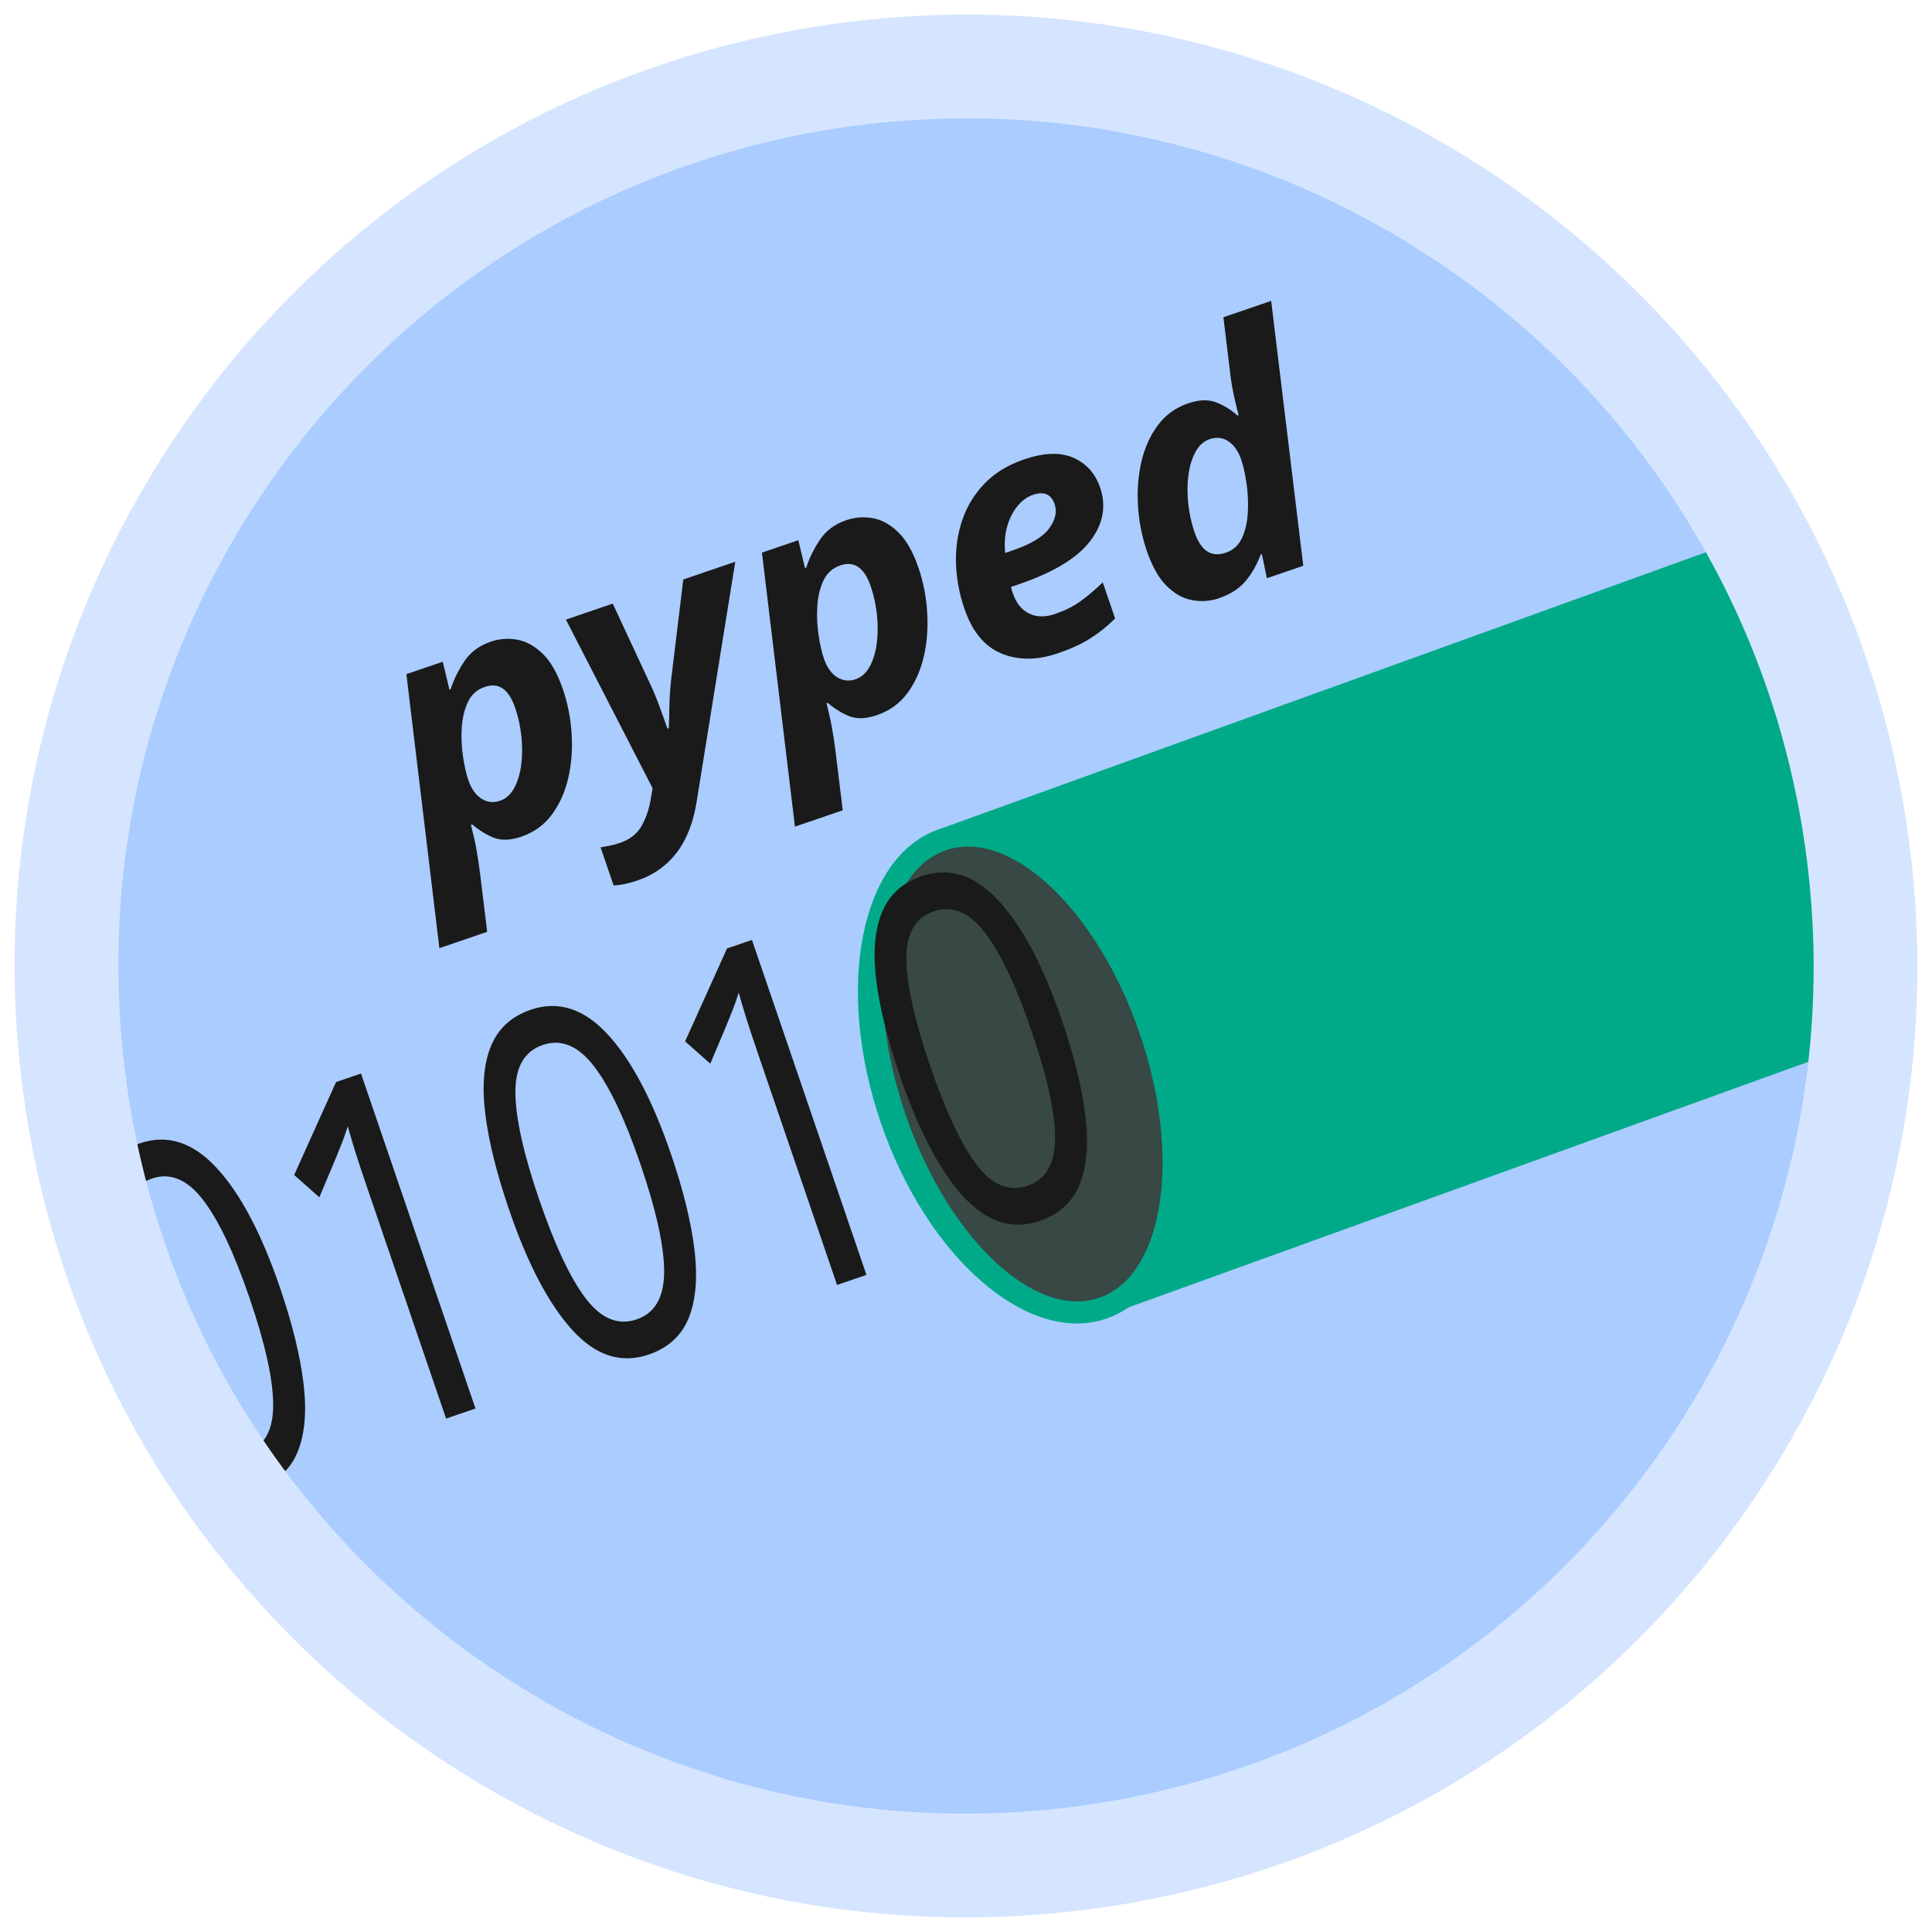
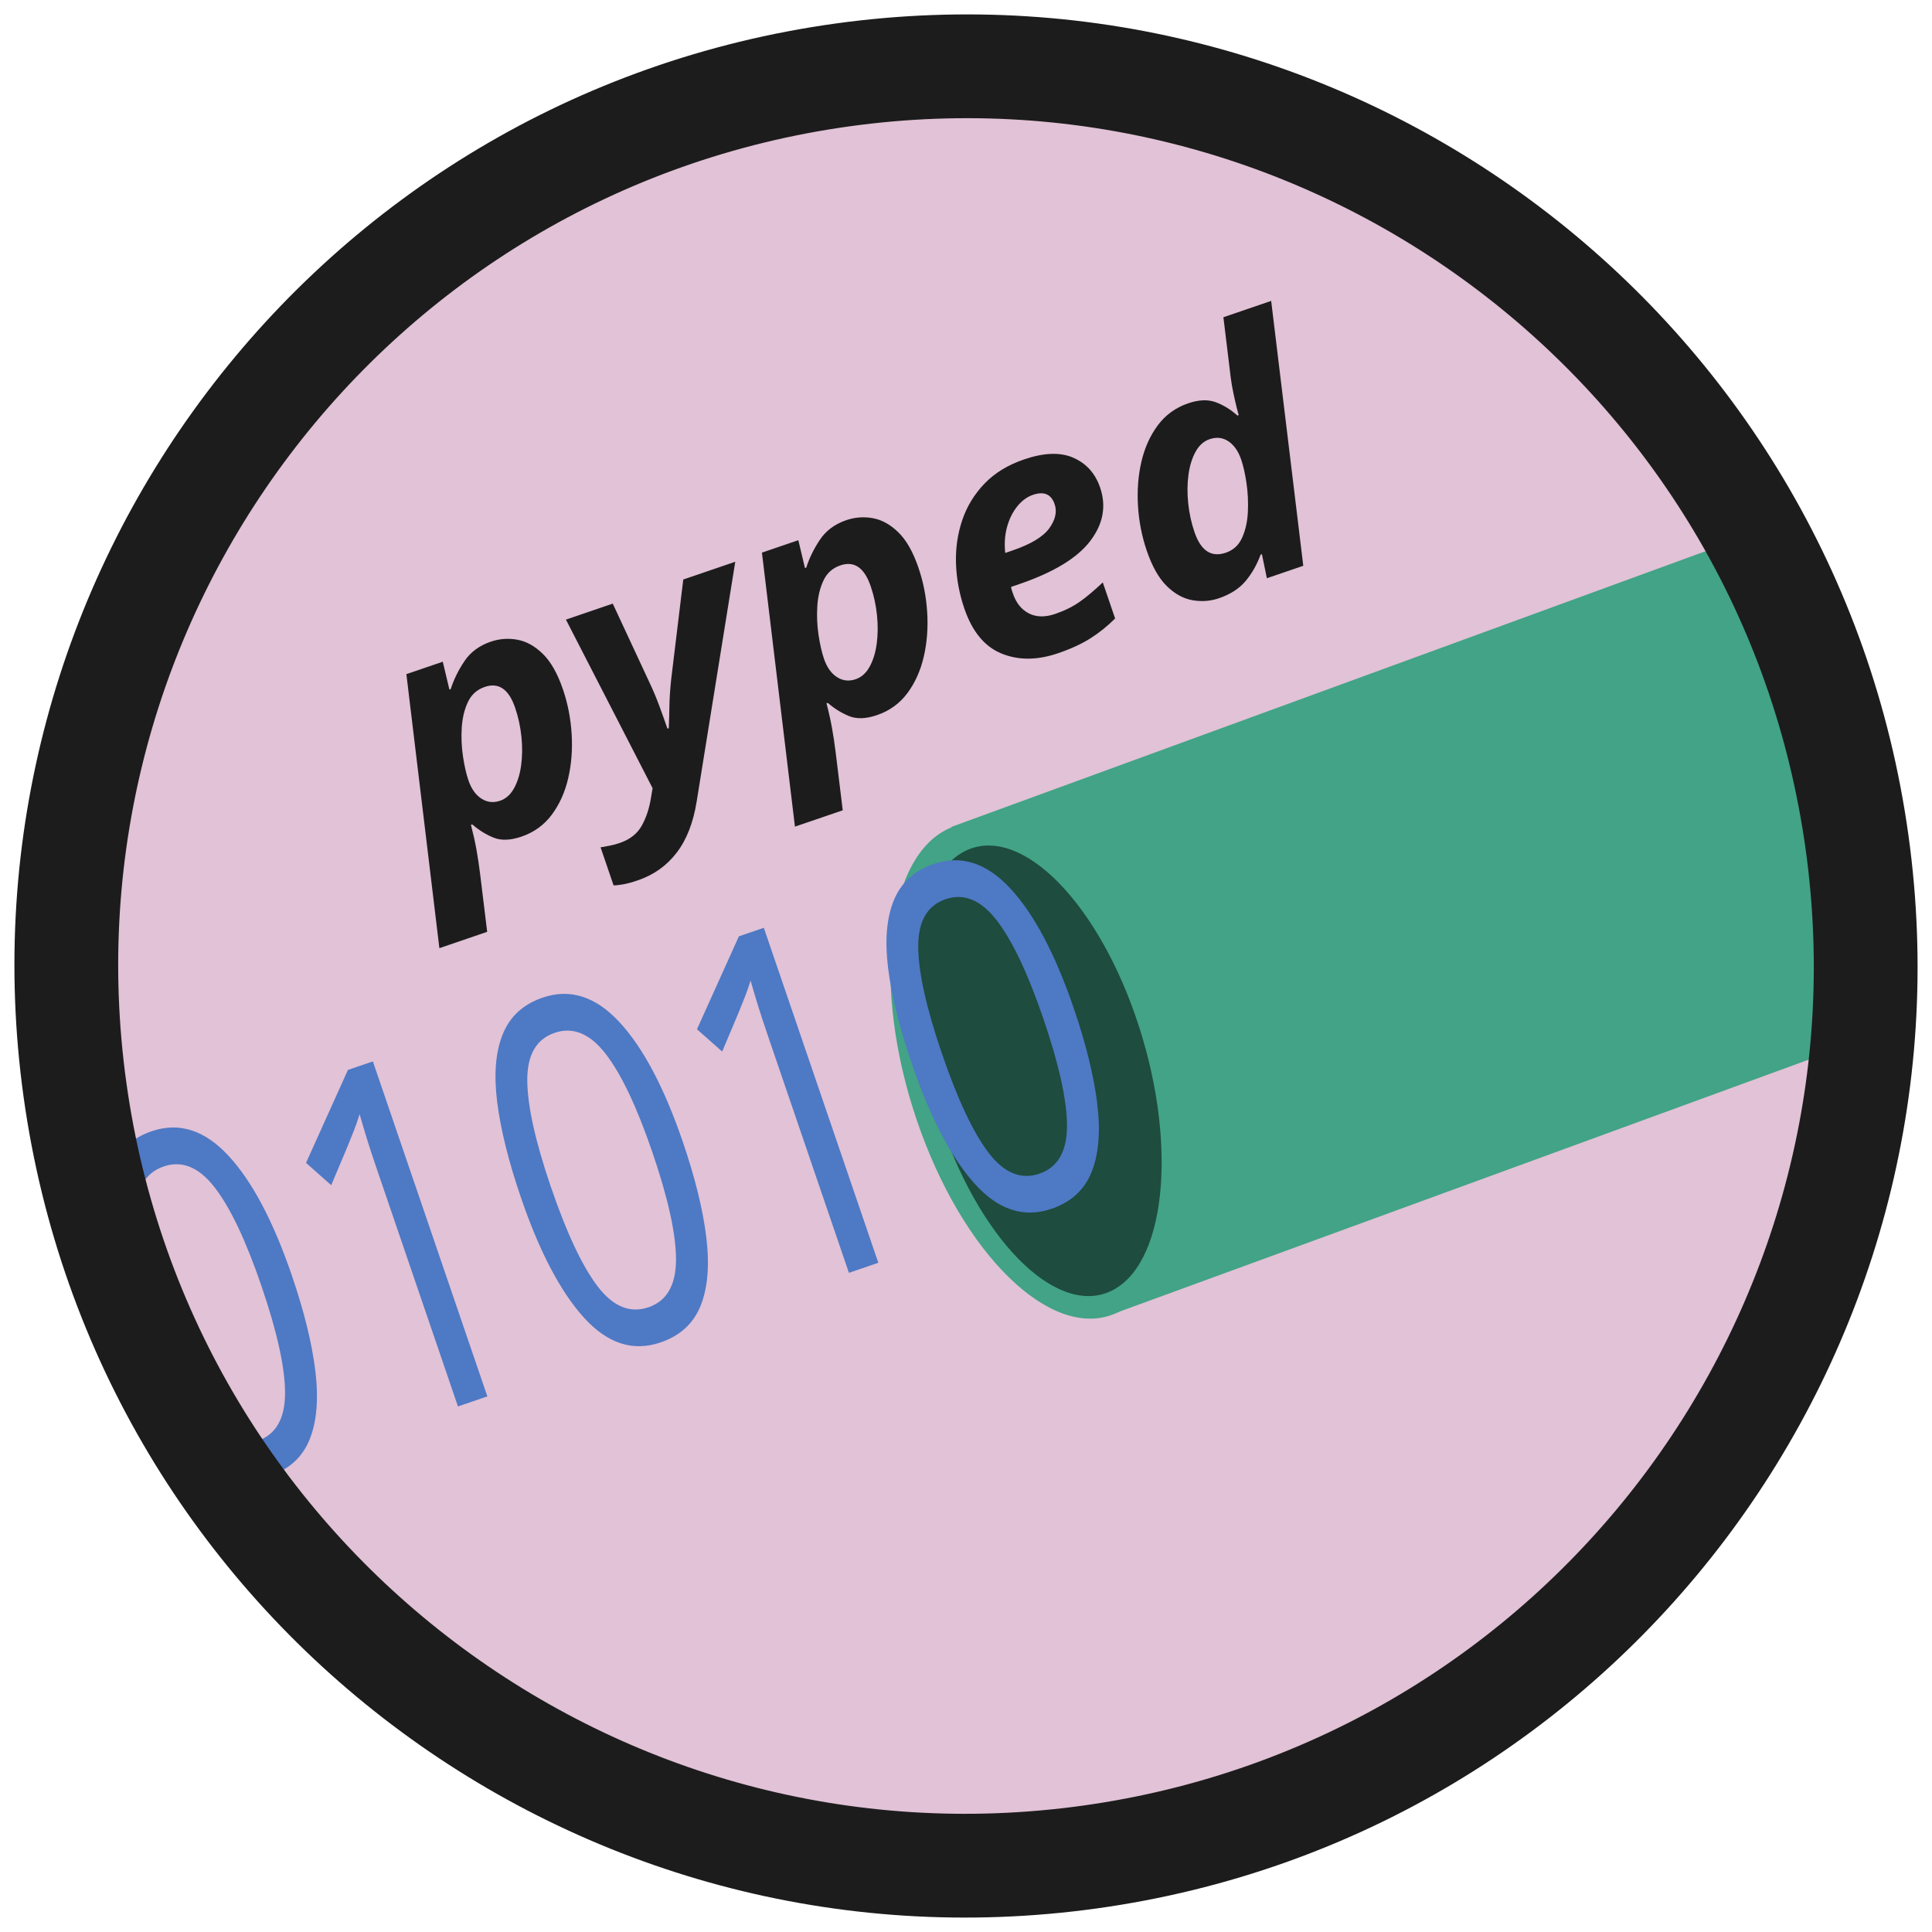
<svg xmlns="http://www.w3.org/2000/svg" width="1080" height="1080" viewBox="0 0 1080 1080" version="1.1" id="svg1">
  <defs id="defs1">
    <clipPath clipPathUnits="userSpaceOnUse" id="clipPath18">
      <g id="g19" transform="matrix(1.007072,0,0,1.007072,-7.59922,-3.867531)">
        <g id="use19" transform="matrix(0.9929778,0,0,0.9929778,7.545857,3.840372)" clip-path="url(#clipPath18)">
          <circle style="fill:#aaccff;fill-opacity:1;stroke-width:0.967" id="circle19" cx="536.22" cy="539.951" r="488.874" transform="matrix(0.9929778,0,0,0.9929778,7.545857,3.840372)" />
        </g>
      </g>
    </clipPath>
    <clipPath clipPathUnits="userSpaceOnUse" id="clipPath21">
      <g id="use21">
        <circle style="fill:#aaccff;fill-opacity:1;stroke-width:0.961" id="circle21" cx="540" cy="540" r="485.441" />
      </g>
    </clipPath>
  </defs>
  <g id="layer1">
-     <path id="path22" style="fill:#aaccff;fill-opacity:1;stroke-width:1.024" d="M 379.677,70.904 A 495.736,495.736 0 0 0 70.904,700.323 495.736,495.736 0 0 0 700.323,1009.096 495.736,495.736 0 0 0 1009.096,379.677 495.736,495.736 0 0 0 379.677,70.904 Z" />
-     <rect style="fill:#00aa88;fill-opacity:1;stroke-width:0.652" id="rect4" width="466.323" height="287.505" x="357.391" y="614.707" transform="matrix(0.9405102,-0.3397656,0.3076541,0.9514983,0,0)" />
-     <ellipse style="fill:#00aa88;fill-opacity:1;stroke-width:0.69" id="path5" cx="346.759" cy="752.973" rx="83.802" ry="144.554" transform="rotate(-18.86894)" />
-     <ellipse style="fill:#374845;fill-opacity:1;stroke-width:0.6" id="path5-6" cx="346.759" cy="752.973" rx="69.244" ry="132.213" transform="rotate(-18.86894)" />
-     <text xml:space="preserve" style="font-style:normal;font-variant:normal;font-weight:normal;font-stretch:normal;font-size:236.553px;line-height:0;font-family:'Roboto Mono';-inkscape-font-specification:'Roboto Mono';letter-spacing:0px;word-spacing:0px;fill:#1c2224;fill-opacity:1;stroke-width:1.232" x="-222.939" y="709.244" id="text12" transform="matrix(0.8075943,-0.2760123,0.3789342,1.108737,0,0)">
-       <tspan id="tspan12" x="-222.939" y="709.244" style="font-style:normal;font-variant:normal;font-weight:normal;font-stretch:normal;line-height:0;font-family:'Courier Prime Code';-inkscape-font-specification:'Courier Prime Code';letter-spacing:0px;word-spacing:0px;fill:#1a1a1a;stroke-width:1.232" dx="0" rotate="0 0 0 0 0 0">01010</tspan>
+     <path id="path22" style="fill:#e1c2d6;fill-opacity:1;stroke-width:1.024" d="M 382.093,70.281 A 495.736,495.736 0 0 0 73.321,699.7 495.736,495.736 0 0 0 702.74,1008.472 495.736,495.736 0 0 0 1011.512,379.053 495.736,495.736 0 0 0 382.093,70.281 Z" />
+     <rect style="fill:#42a386;fill-opacity:1;stroke-width:0.648" id="rect4" width="461.126" height="286.988" x="366.242" y="617.276" transform="matrix(0.9392042,-0.3433591,0.3043508,0.95256,0,0)" />
+     <ellipse style="fill:#42a386;fill-opacity:1;stroke-width:0.632" id="path5" cx="340.403" cy="810.389" rx="71.081" ry="142.974" transform="matrix(0.878558,-0.4776357,0.3431879,0.9392668,0,0)" />
+     <ellipse style="fill:#1e4c3e;fill-opacity:1;stroke-width:0.562" id="ellipse1" cx="357.262" cy="821.26" rx="62.298" ry="129.251" transform="matrix(0.8687067,-0.4953268,0.3289855,0.944335,0,0)" />
+     <text xml:space="preserve" style="font-style:normal;font-variant:normal;font-weight:normal;font-stretch:normal;font-size:236.553px;line-height:0;font-family:'Roboto Mono';-inkscape-font-specification:'Roboto Mono';letter-spacing:0px;word-spacing:0px;fill:#4e79c4;fill-opacity:1;stroke-width:1.232" x="-213.012" y="705.601" id="text12" transform="matrix(0.8075943,-0.2760123,0.3789342,1.108737,0,0)">
+       <tspan id="tspan12" x="-213.012" y="705.601" style="font-style:normal;font-variant:normal;font-weight:normal;font-stretch:normal;line-height:0;font-family:'Courier Prime Code';-inkscape-font-specification:'Courier Prime Code';letter-spacing:0px;word-spacing:0px;fill:#4e79c4;fill-opacity:1;stroke-width:1.232" dx="0" rotate="0 0 0 0 0 0">01010</tspan>
    </text>
-     <path id="path23" style="fill:#d5e5ff;fill-opacity:1;stroke-width:0.979" d="M 466.764,13.292 A 531.775,531.775 0 0 0 13.292,613.236 531.775,531.775 0 0 0 613.236,1066.708 531.775,531.775 0 0 0 1066.708,466.764 531.775,531.775 0 0 0 466.764,13.292 Z m 7.986,57.438 A 473.785,473.785 0 0 1 1009.271,474.751 473.785,473.785 0 0 1 605.249,1009.271 473.785,473.785 0 0 1 70.729,605.249 473.785,473.785 0 0 1 474.751,70.729 Z" />
+     <path id="path23" style="fill:#1c1c1c;fill-opacity:1;stroke-width:0.979" d="M 466.751,13.192 A 531.876,531.876 0 0 0 13.192,613.249 531.876,531.876 0 0 0 613.249,1066.808 531.876,531.876 0 0 0 1066.808,466.751 531.876,531.876 0 0 0 466.751,13.192 Z m 7.988,57.448 A 473.875,473.875 0 0 1 1009.359,474.738 473.875,473.875 0 0 1 605.261,1009.359 473.875,473.875 0 0 1 70.641,605.261 473.875,473.875 0 0 1 474.738,70.641 Z" />
    <text xml:space="preserve" style="font-style:italic;font-variant:normal;font-weight:bold;font-stretch:normal;font-size:192px;font-family:'Courier Prime';-inkscape-font-specification:'Courier Prime Bold Italic';fill:#1c2224;fill-opacity:1" x="67.351" y="534.9" id="text11" transform="rotate(-18.86894)">
-       <tspan id="tspan11" x="67.351" y="534.9" style="font-style:italic;font-variant:normal;font-weight:bold;font-stretch:normal;font-family:'Courier Prime';-inkscape-font-specification:'Courier Prime Bold Italic';fill:#1a1a1a">pyped</tspan>
+       <tspan id="tspan11" x="67.351" y="534.9" style="font-style:italic;font-variant:normal;font-weight:bold;font-stretch:normal;font-family:'Courier Prime';-inkscape-font-specification:'Courier Prime Bold Italic';fill:#1c1c1c;fill-opacity:1">pyped</tspan>
    </text>
  </g>
</svg>
